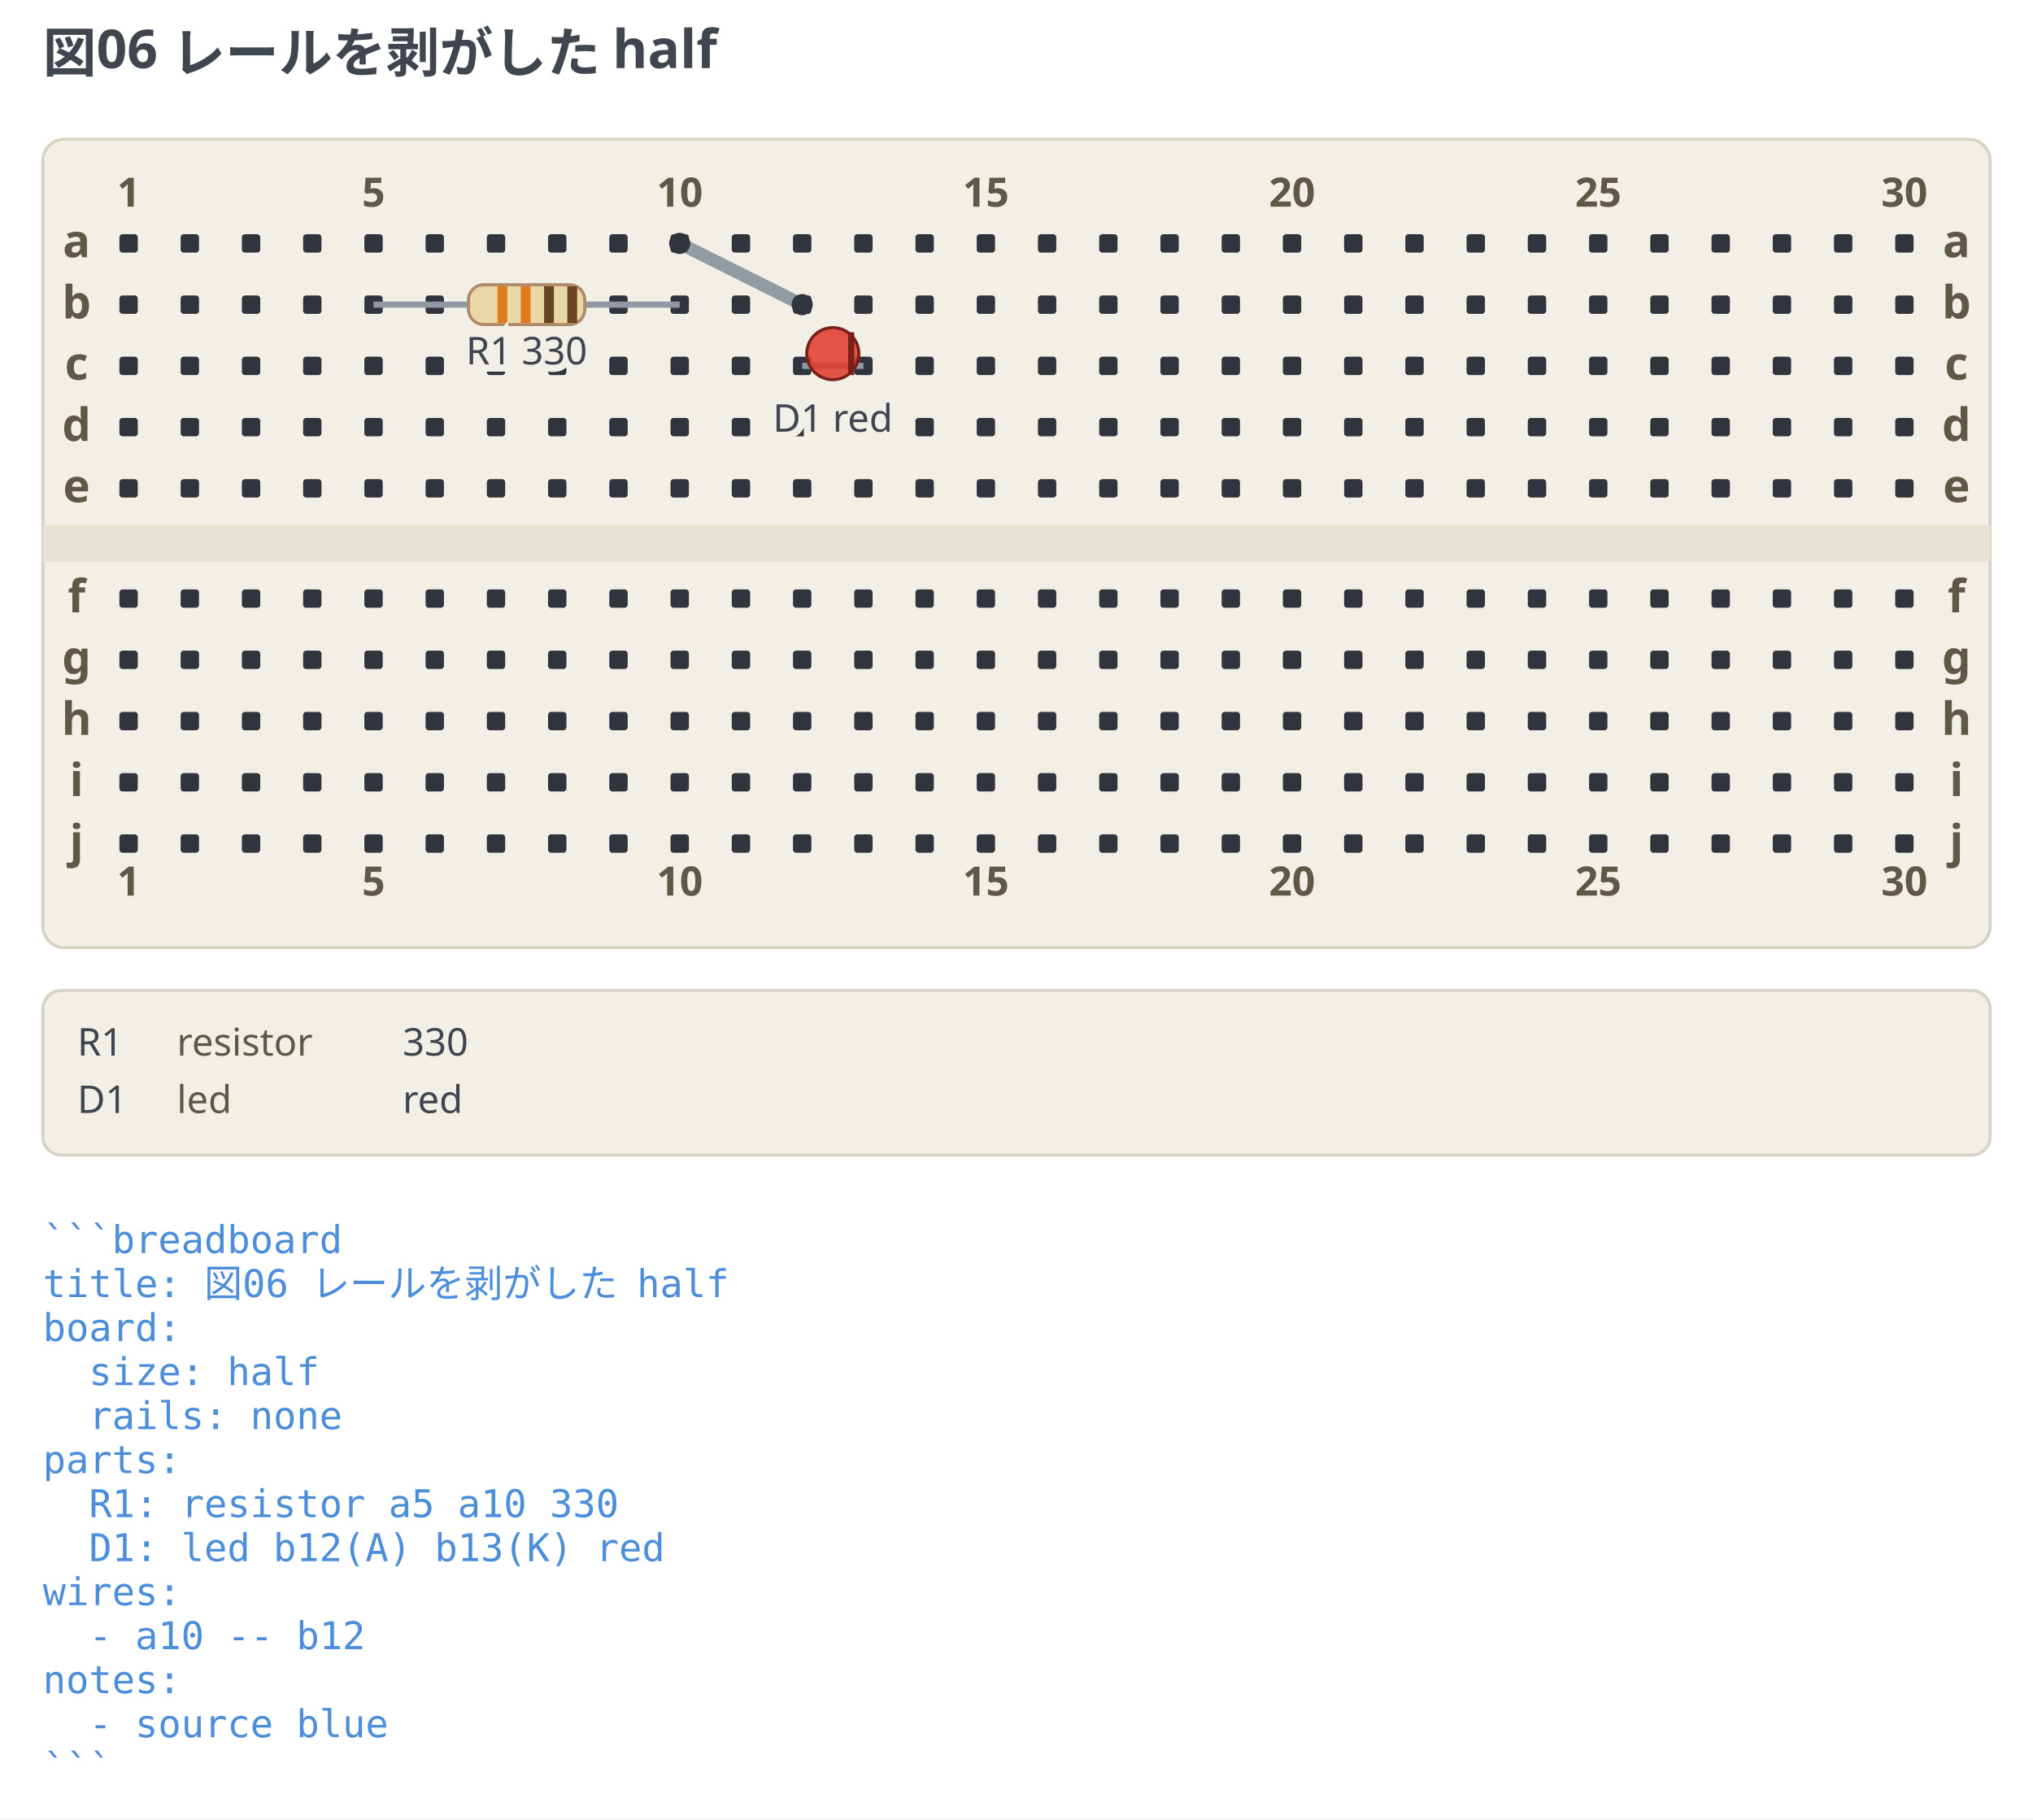
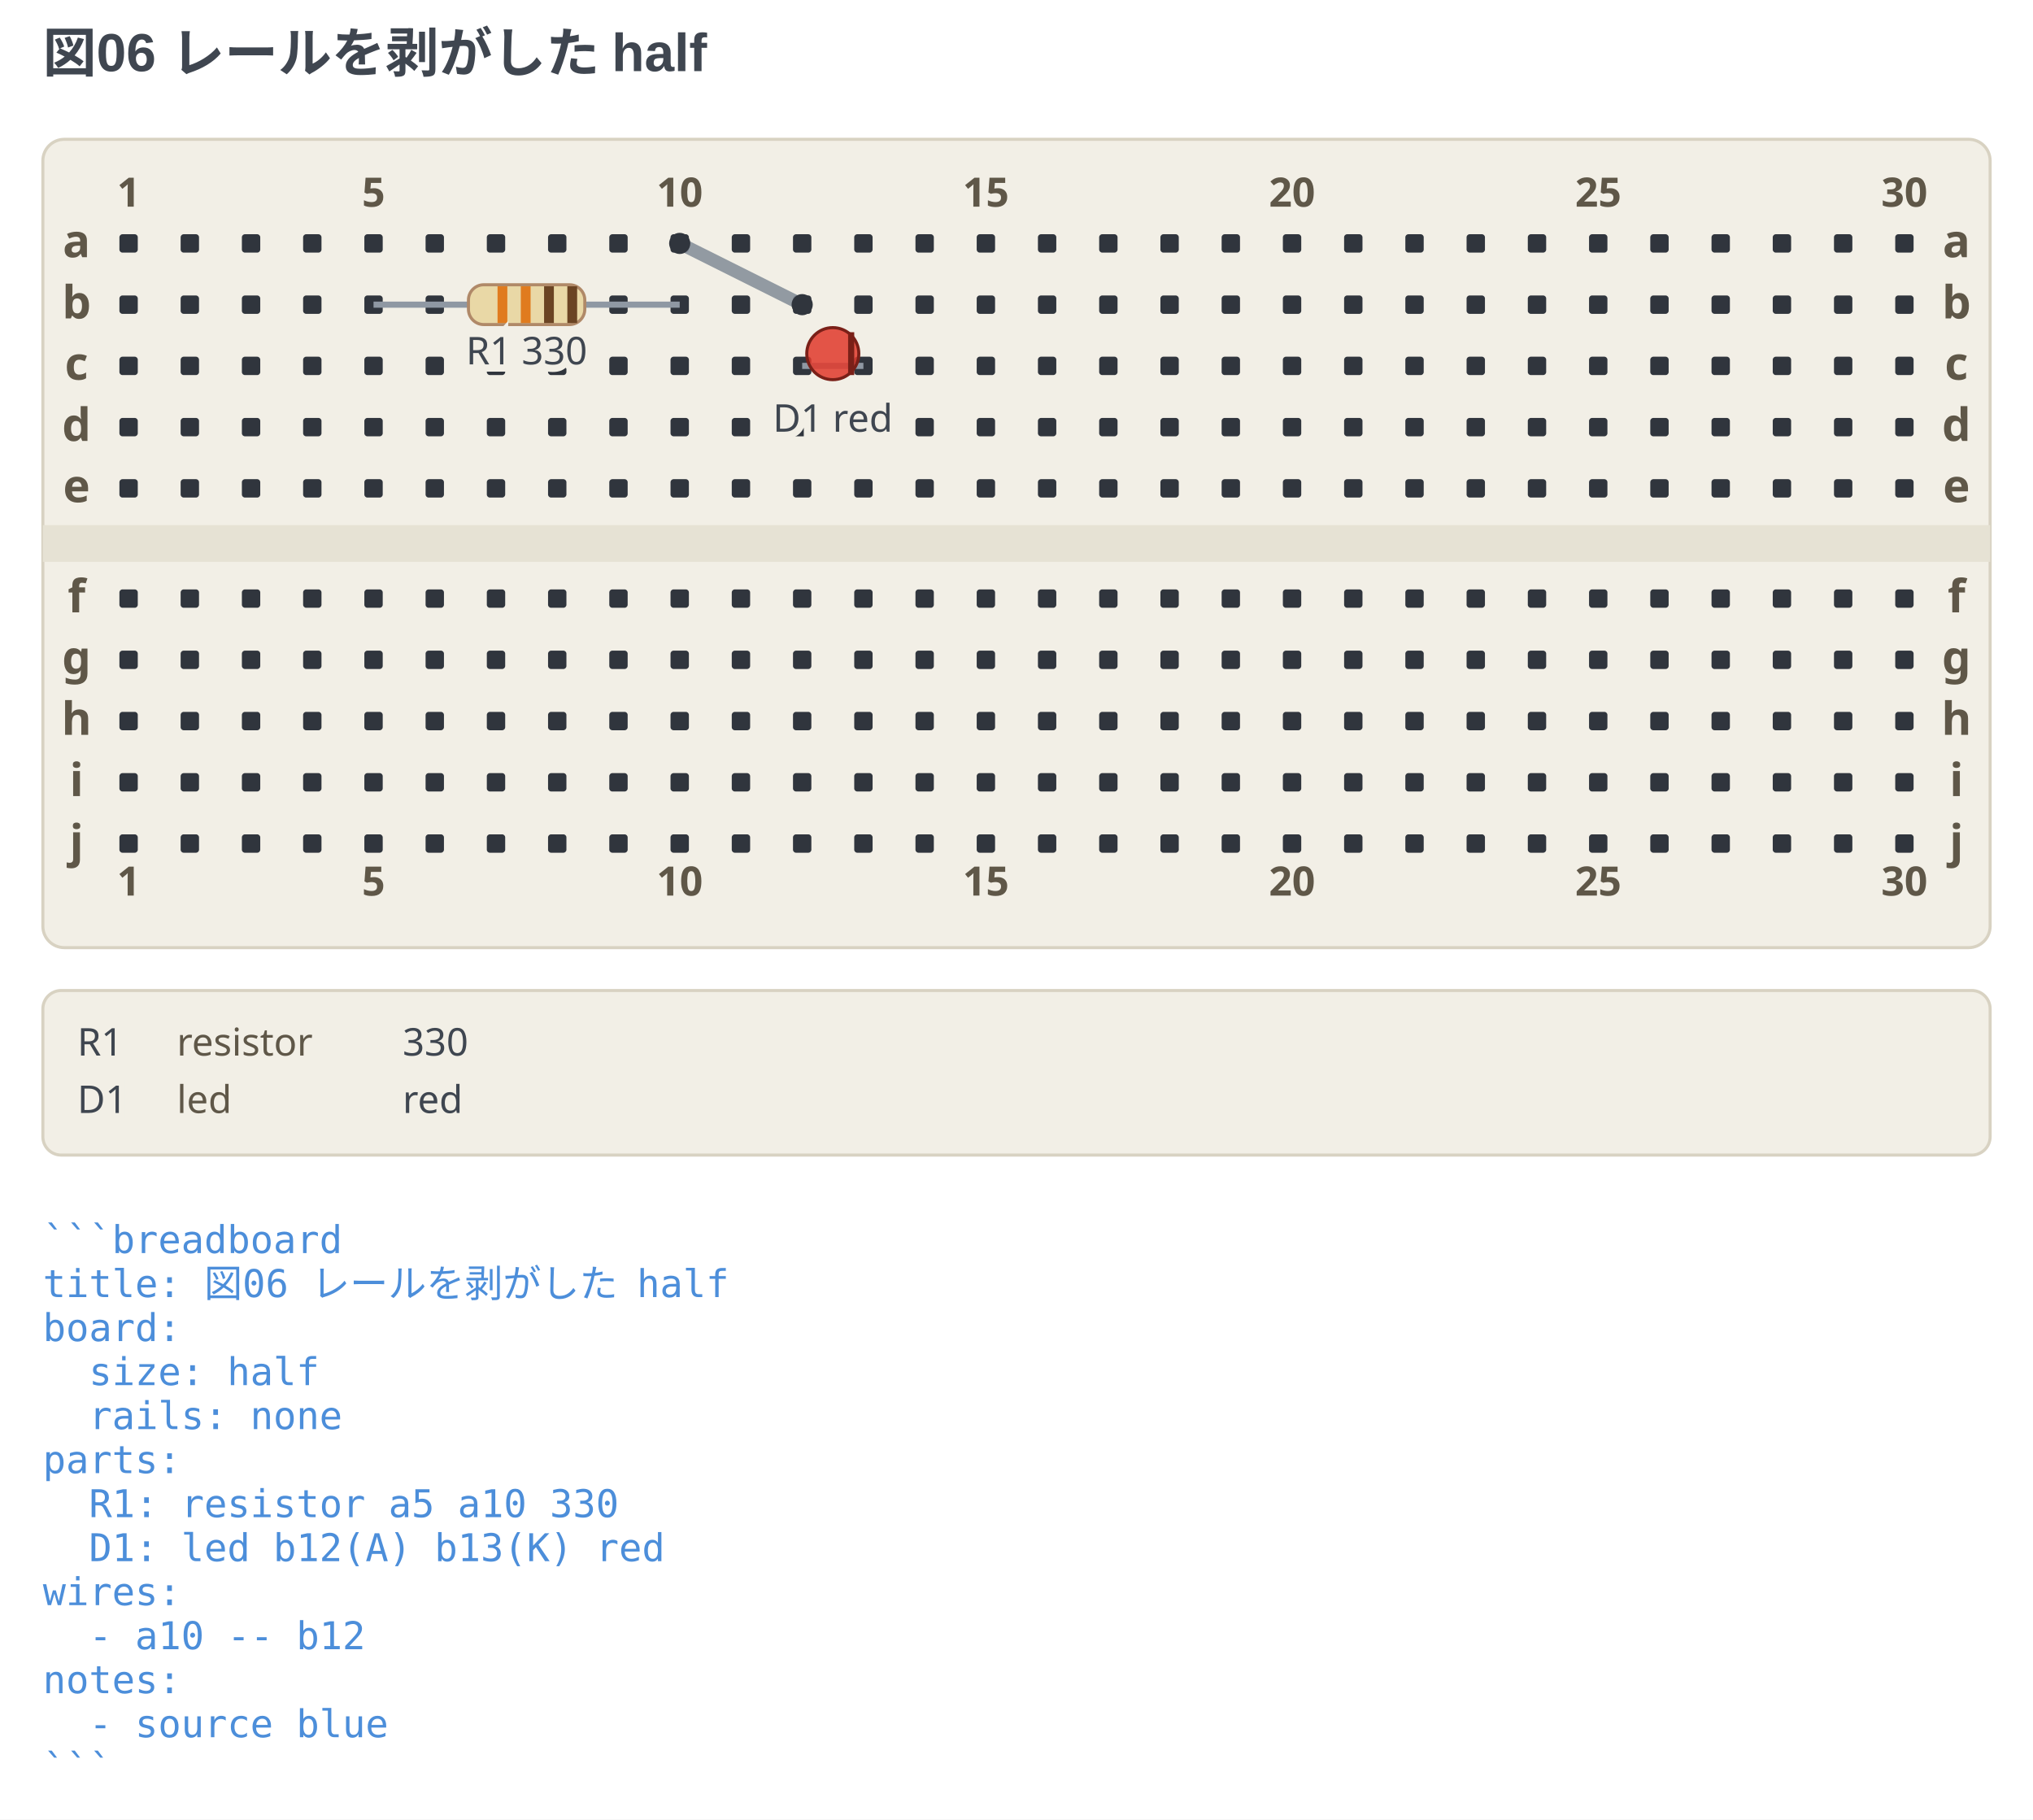
<svg xmlns="http://www.w3.org/2000/svg" width="664" height="594.25" viewBox="0 0 664 594.25" data-breadboard-fence="0.12.1" role="img">
  <rect x="0" y="0" width="664" height="594.25" fill="#ffffff" />
  <g>
-     <text x="14" y="23.5" text-anchor="start" font-family="ui-sans-serif, system-ui, sans-serif" font-size="17.5" font-weight="700" fill="#3f4650">図06 レールを剥がした half</text>
+     <text x="14" y="23.5" text-anchor="start" font-family="'Segoe UI', 'Helvetica Neue', Arial, 'Noto Sans', 'Hiragino Sans', 'Yu Gothic UI', 'Noto Sans CJK JP', sans-serif" font-size="17.5" font-weight="700" fill="#3f4650">図06 レールを剥がした half</text>
  </g>
  <g transform="translate(0 31.5)">
    <rect x="14" y="14" width="636" height="264" rx="7" fill="#f2efe6" stroke="#d8d2c2" />
    <rect x="14" y="140" width="636" height="12" fill="#e6e2d4" />
    <rect x="39" y="45" width="6" height="6" rx="1" fill="#30353d" />
    <rect x="59" y="45" width="6" height="6" rx="1" fill="#30353d" />
    <rect x="79" y="45" width="6" height="6" rx="1" fill="#30353d" />
    <rect x="99" y="45" width="6" height="6" rx="1" fill="#30353d" />
    <rect x="119" y="45" width="6" height="6" rx="1" fill="#30353d" />
    <rect x="139" y="45" width="6" height="6" rx="1" fill="#30353d" />
    <rect x="159" y="45" width="6" height="6" rx="1" fill="#30353d" />
    <rect x="179" y="45" width="6" height="6" rx="1" fill="#30353d" />
    <rect x="199" y="45" width="6" height="6" rx="1" fill="#30353d" />
    <rect x="219" y="45" width="6" height="6" rx="1" fill="#30353d" />
    <rect x="239" y="45" width="6" height="6" rx="1" fill="#30353d" />
    <rect x="259" y="45" width="6" height="6" rx="1" fill="#30353d" />
    <rect x="279" y="45" width="6" height="6" rx="1" fill="#30353d" />
    <rect x="299" y="45" width="6" height="6" rx="1" fill="#30353d" />
    <rect x="319" y="45" width="6" height="6" rx="1" fill="#30353d" />
    <rect x="339" y="45" width="6" height="6" rx="1" fill="#30353d" />
    <rect x="359" y="45" width="6" height="6" rx="1" fill="#30353d" />
    <rect x="379" y="45" width="6" height="6" rx="1" fill="#30353d" />
    <rect x="399" y="45" width="6" height="6" rx="1" fill="#30353d" />
    <rect x="419" y="45" width="6" height="6" rx="1" fill="#30353d" />
    <rect x="439" y="45" width="6" height="6" rx="1" fill="#30353d" />
    <rect x="459" y="45" width="6" height="6" rx="1" fill="#30353d" />
    <rect x="479" y="45" width="6" height="6" rx="1" fill="#30353d" />
    <rect x="499" y="45" width="6" height="6" rx="1" fill="#30353d" />
    <rect x="519" y="45" width="6" height="6" rx="1" fill="#30353d" />
    <rect x="539" y="45" width="6" height="6" rx="1" fill="#30353d" />
    <rect x="559" y="45" width="6" height="6" rx="1" fill="#30353d" />
    <rect x="579" y="45" width="6" height="6" rx="1" fill="#30353d" />
    <rect x="599" y="45" width="6" height="6" rx="1" fill="#30353d" />
    <rect x="619" y="45" width="6" height="6" rx="1" fill="#30353d" />
    <rect x="39" y="65" width="6" height="6" rx="1" fill="#30353d" />
    <rect x="59" y="65" width="6" height="6" rx="1" fill="#30353d" />
    <rect x="79" y="65" width="6" height="6" rx="1" fill="#30353d" />
    <rect x="99" y="65" width="6" height="6" rx="1" fill="#30353d" />
    <rect x="119" y="65" width="6" height="6" rx="1" fill="#30353d" />
    <rect x="139" y="65" width="6" height="6" rx="1" fill="#30353d" />
    <rect x="159" y="65" width="6" height="6" rx="1" fill="#30353d" />
    <rect x="179" y="65" width="6" height="6" rx="1" fill="#30353d" />
    <rect x="199" y="65" width="6" height="6" rx="1" fill="#30353d" />
    <rect x="219" y="65" width="6" height="6" rx="1" fill="#30353d" />
    <rect x="239" y="65" width="6" height="6" rx="1" fill="#30353d" />
    <rect x="259" y="65" width="6" height="6" rx="1" fill="#30353d" />
    <rect x="279" y="65" width="6" height="6" rx="1" fill="#30353d" />
    <rect x="299" y="65" width="6" height="6" rx="1" fill="#30353d" />
    <rect x="319" y="65" width="6" height="6" rx="1" fill="#30353d" />
    <rect x="339" y="65" width="6" height="6" rx="1" fill="#30353d" />
    <rect x="359" y="65" width="6" height="6" rx="1" fill="#30353d" />
    <rect x="379" y="65" width="6" height="6" rx="1" fill="#30353d" />
    <rect x="399" y="65" width="6" height="6" rx="1" fill="#30353d" />
    <rect x="419" y="65" width="6" height="6" rx="1" fill="#30353d" />
    <rect x="439" y="65" width="6" height="6" rx="1" fill="#30353d" />
    <rect x="459" y="65" width="6" height="6" rx="1" fill="#30353d" />
    <rect x="479" y="65" width="6" height="6" rx="1" fill="#30353d" />
    <rect x="499" y="65" width="6" height="6" rx="1" fill="#30353d" />
    <rect x="519" y="65" width="6" height="6" rx="1" fill="#30353d" />
    <rect x="539" y="65" width="6" height="6" rx="1" fill="#30353d" />
    <rect x="559" y="65" width="6" height="6" rx="1" fill="#30353d" />
    <rect x="579" y="65" width="6" height="6" rx="1" fill="#30353d" />
    <rect x="599" y="65" width="6" height="6" rx="1" fill="#30353d" />
    <rect x="619" y="65" width="6" height="6" rx="1" fill="#30353d" />
    <rect x="39" y="85" width="6" height="6" rx="1" fill="#30353d" />
    <rect x="59" y="85" width="6" height="6" rx="1" fill="#30353d" />
    <rect x="79" y="85" width="6" height="6" rx="1" fill="#30353d" />
    <rect x="99" y="85" width="6" height="6" rx="1" fill="#30353d" />
    <rect x="119" y="85" width="6" height="6" rx="1" fill="#30353d" />
    <rect x="139" y="85" width="6" height="6" rx="1" fill="#30353d" />
    <rect x="159" y="85" width="6" height="6" rx="1" fill="#30353d" />
    <rect x="179" y="85" width="6" height="6" rx="1" fill="#30353d" />
    <rect x="199" y="85" width="6" height="6" rx="1" fill="#30353d" />
    <rect x="219" y="85" width="6" height="6" rx="1" fill="#30353d" />
    <rect x="239" y="85" width="6" height="6" rx="1" fill="#30353d" />
    <rect x="259" y="85" width="6" height="6" rx="1" fill="#30353d" />
    <rect x="279" y="85" width="6" height="6" rx="1" fill="#30353d" />
    <rect x="299" y="85" width="6" height="6" rx="1" fill="#30353d" />
    <rect x="319" y="85" width="6" height="6" rx="1" fill="#30353d" />
    <rect x="339" y="85" width="6" height="6" rx="1" fill="#30353d" />
    <rect x="359" y="85" width="6" height="6" rx="1" fill="#30353d" />
    <rect x="379" y="85" width="6" height="6" rx="1" fill="#30353d" />
    <rect x="399" y="85" width="6" height="6" rx="1" fill="#30353d" />
    <rect x="419" y="85" width="6" height="6" rx="1" fill="#30353d" />
    <rect x="439" y="85" width="6" height="6" rx="1" fill="#30353d" />
    <rect x="459" y="85" width="6" height="6" rx="1" fill="#30353d" />
    <rect x="479" y="85" width="6" height="6" rx="1" fill="#30353d" />
    <rect x="499" y="85" width="6" height="6" rx="1" fill="#30353d" />
    <rect x="519" y="85" width="6" height="6" rx="1" fill="#30353d" />
    <rect x="539" y="85" width="6" height="6" rx="1" fill="#30353d" />
    <rect x="559" y="85" width="6" height="6" rx="1" fill="#30353d" />
    <rect x="579" y="85" width="6" height="6" rx="1" fill="#30353d" />
    <rect x="599" y="85" width="6" height="6" rx="1" fill="#30353d" />
    <rect x="619" y="85" width="6" height="6" rx="1" fill="#30353d" />
    <rect x="39" y="105" width="6" height="6" rx="1" fill="#30353d" />
    <rect x="59" y="105" width="6" height="6" rx="1" fill="#30353d" />
    <rect x="79" y="105" width="6" height="6" rx="1" fill="#30353d" />
    <rect x="99" y="105" width="6" height="6" rx="1" fill="#30353d" />
    <rect x="119" y="105" width="6" height="6" rx="1" fill="#30353d" />
    <rect x="139" y="105" width="6" height="6" rx="1" fill="#30353d" />
    <rect x="159" y="105" width="6" height="6" rx="1" fill="#30353d" />
    <rect x="179" y="105" width="6" height="6" rx="1" fill="#30353d" />
    <rect x="199" y="105" width="6" height="6" rx="1" fill="#30353d" />
    <rect x="219" y="105" width="6" height="6" rx="1" fill="#30353d" />
    <rect x="239" y="105" width="6" height="6" rx="1" fill="#30353d" />
    <rect x="259" y="105" width="6" height="6" rx="1" fill="#30353d" />
    <rect x="279" y="105" width="6" height="6" rx="1" fill="#30353d" />
    <rect x="299" y="105" width="6" height="6" rx="1" fill="#30353d" />
    <rect x="319" y="105" width="6" height="6" rx="1" fill="#30353d" />
    <rect x="339" y="105" width="6" height="6" rx="1" fill="#30353d" />
    <rect x="359" y="105" width="6" height="6" rx="1" fill="#30353d" />
    <rect x="379" y="105" width="6" height="6" rx="1" fill="#30353d" />
    <rect x="399" y="105" width="6" height="6" rx="1" fill="#30353d" />
    <rect x="419" y="105" width="6" height="6" rx="1" fill="#30353d" />
    <rect x="439" y="105" width="6" height="6" rx="1" fill="#30353d" />
    <rect x="459" y="105" width="6" height="6" rx="1" fill="#30353d" />
    <rect x="479" y="105" width="6" height="6" rx="1" fill="#30353d" />
    <rect x="499" y="105" width="6" height="6" rx="1" fill="#30353d" />
    <rect x="519" y="105" width="6" height="6" rx="1" fill="#30353d" />
    <rect x="539" y="105" width="6" height="6" rx="1" fill="#30353d" />
    <rect x="559" y="105" width="6" height="6" rx="1" fill="#30353d" />
    <rect x="579" y="105" width="6" height="6" rx="1" fill="#30353d" />
    <rect x="599" y="105" width="6" height="6" rx="1" fill="#30353d" />
    <rect x="619" y="105" width="6" height="6" rx="1" fill="#30353d" />
    <rect x="39" y="125" width="6" height="6" rx="1" fill="#30353d" />
    <rect x="59" y="125" width="6" height="6" rx="1" fill="#30353d" />
    <rect x="79" y="125" width="6" height="6" rx="1" fill="#30353d" />
    <rect x="99" y="125" width="6" height="6" rx="1" fill="#30353d" />
    <rect x="119" y="125" width="6" height="6" rx="1" fill="#30353d" />
    <rect x="139" y="125" width="6" height="6" rx="1" fill="#30353d" />
    <rect x="159" y="125" width="6" height="6" rx="1" fill="#30353d" />
    <rect x="179" y="125" width="6" height="6" rx="1" fill="#30353d" />
    <rect x="199" y="125" width="6" height="6" rx="1" fill="#30353d" />
    <rect x="219" y="125" width="6" height="6" rx="1" fill="#30353d" />
    <rect x="239" y="125" width="6" height="6" rx="1" fill="#30353d" />
    <rect x="259" y="125" width="6" height="6" rx="1" fill="#30353d" />
    <rect x="279" y="125" width="6" height="6" rx="1" fill="#30353d" />
    <rect x="299" y="125" width="6" height="6" rx="1" fill="#30353d" />
    <rect x="319" y="125" width="6" height="6" rx="1" fill="#30353d" />
    <rect x="339" y="125" width="6" height="6" rx="1" fill="#30353d" />
    <rect x="359" y="125" width="6" height="6" rx="1" fill="#30353d" />
    <rect x="379" y="125" width="6" height="6" rx="1" fill="#30353d" />
    <rect x="399" y="125" width="6" height="6" rx="1" fill="#30353d" />
    <rect x="419" y="125" width="6" height="6" rx="1" fill="#30353d" />
    <rect x="439" y="125" width="6" height="6" rx="1" fill="#30353d" />
    <rect x="459" y="125" width="6" height="6" rx="1" fill="#30353d" />
    <rect x="479" y="125" width="6" height="6" rx="1" fill="#30353d" />
    <rect x="499" y="125" width="6" height="6" rx="1" fill="#30353d" />
    <rect x="519" y="125" width="6" height="6" rx="1" fill="#30353d" />
    <rect x="539" y="125" width="6" height="6" rx="1" fill="#30353d" />
    <rect x="559" y="125" width="6" height="6" rx="1" fill="#30353d" />
    <rect x="579" y="125" width="6" height="6" rx="1" fill="#30353d" />
    <rect x="599" y="125" width="6" height="6" rx="1" fill="#30353d" />
    <rect x="619" y="125" width="6" height="6" rx="1" fill="#30353d" />
    <rect x="39" y="161" width="6" height="6" rx="1" fill="#30353d" />
    <rect x="59" y="161" width="6" height="6" rx="1" fill="#30353d" />
    <rect x="79" y="161" width="6" height="6" rx="1" fill="#30353d" />
    <rect x="99" y="161" width="6" height="6" rx="1" fill="#30353d" />
    <rect x="119" y="161" width="6" height="6" rx="1" fill="#30353d" />
    <rect x="139" y="161" width="6" height="6" rx="1" fill="#30353d" />
    <rect x="159" y="161" width="6" height="6" rx="1" fill="#30353d" />
    <rect x="179" y="161" width="6" height="6" rx="1" fill="#30353d" />
    <rect x="199" y="161" width="6" height="6" rx="1" fill="#30353d" />
    <rect x="219" y="161" width="6" height="6" rx="1" fill="#30353d" />
    <rect x="239" y="161" width="6" height="6" rx="1" fill="#30353d" />
    <rect x="259" y="161" width="6" height="6" rx="1" fill="#30353d" />
    <rect x="279" y="161" width="6" height="6" rx="1" fill="#30353d" />
    <rect x="299" y="161" width="6" height="6" rx="1" fill="#30353d" />
    <rect x="319" y="161" width="6" height="6" rx="1" fill="#30353d" />
    <rect x="339" y="161" width="6" height="6" rx="1" fill="#30353d" />
    <rect x="359" y="161" width="6" height="6" rx="1" fill="#30353d" />
    <rect x="379" y="161" width="6" height="6" rx="1" fill="#30353d" />
    <rect x="399" y="161" width="6" height="6" rx="1" fill="#30353d" />
    <rect x="419" y="161" width="6" height="6" rx="1" fill="#30353d" />
    <rect x="439" y="161" width="6" height="6" rx="1" fill="#30353d" />
    <rect x="459" y="161" width="6" height="6" rx="1" fill="#30353d" />
    <rect x="479" y="161" width="6" height="6" rx="1" fill="#30353d" />
    <rect x="499" y="161" width="6" height="6" rx="1" fill="#30353d" />
    <rect x="519" y="161" width="6" height="6" rx="1" fill="#30353d" />
    <rect x="539" y="161" width="6" height="6" rx="1" fill="#30353d" />
    <rect x="559" y="161" width="6" height="6" rx="1" fill="#30353d" />
    <rect x="579" y="161" width="6" height="6" rx="1" fill="#30353d" />
    <rect x="599" y="161" width="6" height="6" rx="1" fill="#30353d" />
    <rect x="619" y="161" width="6" height="6" rx="1" fill="#30353d" />
    <rect x="39" y="181" width="6" height="6" rx="1" fill="#30353d" />
    <rect x="59" y="181" width="6" height="6" rx="1" fill="#30353d" />
    <rect x="79" y="181" width="6" height="6" rx="1" fill="#30353d" />
    <rect x="99" y="181" width="6" height="6" rx="1" fill="#30353d" />
    <rect x="119" y="181" width="6" height="6" rx="1" fill="#30353d" />
    <rect x="139" y="181" width="6" height="6" rx="1" fill="#30353d" />
    <rect x="159" y="181" width="6" height="6" rx="1" fill="#30353d" />
    <rect x="179" y="181" width="6" height="6" rx="1" fill="#30353d" />
    <rect x="199" y="181" width="6" height="6" rx="1" fill="#30353d" />
    <rect x="219" y="181" width="6" height="6" rx="1" fill="#30353d" />
    <rect x="239" y="181" width="6" height="6" rx="1" fill="#30353d" />
    <rect x="259" y="181" width="6" height="6" rx="1" fill="#30353d" />
    <rect x="279" y="181" width="6" height="6" rx="1" fill="#30353d" />
    <rect x="299" y="181" width="6" height="6" rx="1" fill="#30353d" />
    <rect x="319" y="181" width="6" height="6" rx="1" fill="#30353d" />
    <rect x="339" y="181" width="6" height="6" rx="1" fill="#30353d" />
    <rect x="359" y="181" width="6" height="6" rx="1" fill="#30353d" />
    <rect x="379" y="181" width="6" height="6" rx="1" fill="#30353d" />
    <rect x="399" y="181" width="6" height="6" rx="1" fill="#30353d" />
    <rect x="419" y="181" width="6" height="6" rx="1" fill="#30353d" />
    <rect x="439" y="181" width="6" height="6" rx="1" fill="#30353d" />
    <rect x="459" y="181" width="6" height="6" rx="1" fill="#30353d" />
    <rect x="479" y="181" width="6" height="6" rx="1" fill="#30353d" />
    <rect x="499" y="181" width="6" height="6" rx="1" fill="#30353d" />
    <rect x="519" y="181" width="6" height="6" rx="1" fill="#30353d" />
    <rect x="539" y="181" width="6" height="6" rx="1" fill="#30353d" />
    <rect x="559" y="181" width="6" height="6" rx="1" fill="#30353d" />
    <rect x="579" y="181" width="6" height="6" rx="1" fill="#30353d" />
    <rect x="599" y="181" width="6" height="6" rx="1" fill="#30353d" />
    <rect x="619" y="181" width="6" height="6" rx="1" fill="#30353d" />
    <rect x="39" y="201" width="6" height="6" rx="1" fill="#30353d" />
    <rect x="59" y="201" width="6" height="6" rx="1" fill="#30353d" />
    <rect x="79" y="201" width="6" height="6" rx="1" fill="#30353d" />
    <rect x="99" y="201" width="6" height="6" rx="1" fill="#30353d" />
    <rect x="119" y="201" width="6" height="6" rx="1" fill="#30353d" />
    <rect x="139" y="201" width="6" height="6" rx="1" fill="#30353d" />
    <rect x="159" y="201" width="6" height="6" rx="1" fill="#30353d" />
    <rect x="179" y="201" width="6" height="6" rx="1" fill="#30353d" />
    <rect x="199" y="201" width="6" height="6" rx="1" fill="#30353d" />
    <rect x="219" y="201" width="6" height="6" rx="1" fill="#30353d" />
    <rect x="239" y="201" width="6" height="6" rx="1" fill="#30353d" />
    <rect x="259" y="201" width="6" height="6" rx="1" fill="#30353d" />
    <rect x="279" y="201" width="6" height="6" rx="1" fill="#30353d" />
    <rect x="299" y="201" width="6" height="6" rx="1" fill="#30353d" />
    <rect x="319" y="201" width="6" height="6" rx="1" fill="#30353d" />
    <rect x="339" y="201" width="6" height="6" rx="1" fill="#30353d" />
    <rect x="359" y="201" width="6" height="6" rx="1" fill="#30353d" />
    <rect x="379" y="201" width="6" height="6" rx="1" fill="#30353d" />
    <rect x="399" y="201" width="6" height="6" rx="1" fill="#30353d" />
    <rect x="419" y="201" width="6" height="6" rx="1" fill="#30353d" />
    <rect x="439" y="201" width="6" height="6" rx="1" fill="#30353d" />
    <rect x="459" y="201" width="6" height="6" rx="1" fill="#30353d" />
    <rect x="479" y="201" width="6" height="6" rx="1" fill="#30353d" />
    <rect x="499" y="201" width="6" height="6" rx="1" fill="#30353d" />
    <rect x="519" y="201" width="6" height="6" rx="1" fill="#30353d" />
    <rect x="539" y="201" width="6" height="6" rx="1" fill="#30353d" />
    <rect x="559" y="201" width="6" height="6" rx="1" fill="#30353d" />
    <rect x="579" y="201" width="6" height="6" rx="1" fill="#30353d" />
    <rect x="599" y="201" width="6" height="6" rx="1" fill="#30353d" />
    <rect x="619" y="201" width="6" height="6" rx="1" fill="#30353d" />
    <rect x="39" y="221" width="6" height="6" rx="1" fill="#30353d" />
    <rect x="59" y="221" width="6" height="6" rx="1" fill="#30353d" />
    <rect x="79" y="221" width="6" height="6" rx="1" fill="#30353d" />
    <rect x="99" y="221" width="6" height="6" rx="1" fill="#30353d" />
    <rect x="119" y="221" width="6" height="6" rx="1" fill="#30353d" />
    <rect x="139" y="221" width="6" height="6" rx="1" fill="#30353d" />
    <rect x="159" y="221" width="6" height="6" rx="1" fill="#30353d" />
    <rect x="179" y="221" width="6" height="6" rx="1" fill="#30353d" />
    <rect x="199" y="221" width="6" height="6" rx="1" fill="#30353d" />
    <rect x="219" y="221" width="6" height="6" rx="1" fill="#30353d" />
    <rect x="239" y="221" width="6" height="6" rx="1" fill="#30353d" />
    <rect x="259" y="221" width="6" height="6" rx="1" fill="#30353d" />
    <rect x="279" y="221" width="6" height="6" rx="1" fill="#30353d" />
    <rect x="299" y="221" width="6" height="6" rx="1" fill="#30353d" />
    <rect x="319" y="221" width="6" height="6" rx="1" fill="#30353d" />
    <rect x="339" y="221" width="6" height="6" rx="1" fill="#30353d" />
    <rect x="359" y="221" width="6" height="6" rx="1" fill="#30353d" />
    <rect x="379" y="221" width="6" height="6" rx="1" fill="#30353d" />
    <rect x="399" y="221" width="6" height="6" rx="1" fill="#30353d" />
    <rect x="419" y="221" width="6" height="6" rx="1" fill="#30353d" />
    <rect x="439" y="221" width="6" height="6" rx="1" fill="#30353d" />
    <rect x="459" y="221" width="6" height="6" rx="1" fill="#30353d" />
    <rect x="479" y="221" width="6" height="6" rx="1" fill="#30353d" />
    <rect x="499" y="221" width="6" height="6" rx="1" fill="#30353d" />
    <rect x="519" y="221" width="6" height="6" rx="1" fill="#30353d" />
    <rect x="539" y="221" width="6" height="6" rx="1" fill="#30353d" />
    <rect x="559" y="221" width="6" height="6" rx="1" fill="#30353d" />
    <rect x="579" y="221" width="6" height="6" rx="1" fill="#30353d" />
    <rect x="599" y="221" width="6" height="6" rx="1" fill="#30353d" />
    <rect x="619" y="221" width="6" height="6" rx="1" fill="#30353d" />
    <rect x="39" y="241" width="6" height="6" rx="1" fill="#30353d" />
    <rect x="59" y="241" width="6" height="6" rx="1" fill="#30353d" />
    <rect x="79" y="241" width="6" height="6" rx="1" fill="#30353d" />
    <rect x="99" y="241" width="6" height="6" rx="1" fill="#30353d" />
    <rect x="119" y="241" width="6" height="6" rx="1" fill="#30353d" />
    <rect x="139" y="241" width="6" height="6" rx="1" fill="#30353d" />
    <rect x="159" y="241" width="6" height="6" rx="1" fill="#30353d" />
    <rect x="179" y="241" width="6" height="6" rx="1" fill="#30353d" />
    <rect x="199" y="241" width="6" height="6" rx="1" fill="#30353d" />
    <rect x="219" y="241" width="6" height="6" rx="1" fill="#30353d" />
    <rect x="239" y="241" width="6" height="6" rx="1" fill="#30353d" />
    <rect x="259" y="241" width="6" height="6" rx="1" fill="#30353d" />
    <rect x="279" y="241" width="6" height="6" rx="1" fill="#30353d" />
    <rect x="299" y="241" width="6" height="6" rx="1" fill="#30353d" />
    <rect x="319" y="241" width="6" height="6" rx="1" fill="#30353d" />
    <rect x="339" y="241" width="6" height="6" rx="1" fill="#30353d" />
    <rect x="359" y="241" width="6" height="6" rx="1" fill="#30353d" />
    <rect x="379" y="241" width="6" height="6" rx="1" fill="#30353d" />
    <rect x="399" y="241" width="6" height="6" rx="1" fill="#30353d" />
    <rect x="419" y="241" width="6" height="6" rx="1" fill="#30353d" />
    <rect x="439" y="241" width="6" height="6" rx="1" fill="#30353d" />
    <rect x="459" y="241" width="6" height="6" rx="1" fill="#30353d" />
    <rect x="479" y="241" width="6" height="6" rx="1" fill="#30353d" />
    <rect x="499" y="241" width="6" height="6" rx="1" fill="#30353d" />
    <rect x="519" y="241" width="6" height="6" rx="1" fill="#30353d" />
    <rect x="539" y="241" width="6" height="6" rx="1" fill="#30353d" />
    <rect x="559" y="241" width="6" height="6" rx="1" fill="#30353d" />
    <rect x="579" y="241" width="6" height="6" rx="1" fill="#30353d" />
    <rect x="599" y="241" width="6" height="6" rx="1" fill="#30353d" />
    <rect x="619" y="241" width="6" height="6" rx="1" fill="#30353d" />
    <text x="25" y="52.5" text-anchor="middle" font-family="ui-sans-serif, system-ui, sans-serif" font-size="14.95" font-weight="700" fill="#5f5748">a</text>
    <text x="639" y="52.5" text-anchor="middle" font-family="ui-sans-serif, system-ui, sans-serif" font-size="14.95" font-weight="700" fill="#5f5748">a</text>
    <text x="25" y="72.5" text-anchor="middle" font-family="ui-sans-serif, system-ui, sans-serif" font-size="14.95" font-weight="700" fill="#5f5748">b</text>
    <text x="639" y="72.5" text-anchor="middle" font-family="ui-sans-serif, system-ui, sans-serif" font-size="14.95" font-weight="700" fill="#5f5748">b</text>
    <text x="25" y="92.5" text-anchor="middle" font-family="ui-sans-serif, system-ui, sans-serif" font-size="14.95" font-weight="700" fill="#5f5748">c</text>
    <text x="639" y="92.5" text-anchor="middle" font-family="ui-sans-serif, system-ui, sans-serif" font-size="14.95" font-weight="700" fill="#5f5748">c</text>
    <text x="25" y="112.5" text-anchor="middle" font-family="ui-sans-serif, system-ui, sans-serif" font-size="14.95" font-weight="700" fill="#5f5748">d</text>
    <text x="639" y="112.5" text-anchor="middle" font-family="ui-sans-serif, system-ui, sans-serif" font-size="14.95" font-weight="700" fill="#5f5748">d</text>
    <text x="25" y="132.5" text-anchor="middle" font-family="ui-sans-serif, system-ui, sans-serif" font-size="14.95" font-weight="700" fill="#5f5748">e</text>
    <text x="639" y="132.5" text-anchor="middle" font-family="ui-sans-serif, system-ui, sans-serif" font-size="14.95" font-weight="700" fill="#5f5748">e</text>
    <text x="25" y="168.5" text-anchor="middle" font-family="ui-sans-serif, system-ui, sans-serif" font-size="14.95" font-weight="700" fill="#5f5748">f</text>
    <text x="639" y="168.5" text-anchor="middle" font-family="ui-sans-serif, system-ui, sans-serif" font-size="14.95" font-weight="700" fill="#5f5748">f</text>
    <text x="25" y="188.5" text-anchor="middle" font-family="ui-sans-serif, system-ui, sans-serif" font-size="14.95" font-weight="700" fill="#5f5748">g</text>
    <text x="639" y="188.5" text-anchor="middle" font-family="ui-sans-serif, system-ui, sans-serif" font-size="14.95" font-weight="700" fill="#5f5748">g</text>
    <text x="25" y="208.5" text-anchor="middle" font-family="ui-sans-serif, system-ui, sans-serif" font-size="14.95" font-weight="700" fill="#5f5748">h</text>
    <text x="639" y="208.5" text-anchor="middle" font-family="ui-sans-serif, system-ui, sans-serif" font-size="14.95" font-weight="700" fill="#5f5748">h</text>
    <text x="25" y="228.5" text-anchor="middle" font-family="ui-sans-serif, system-ui, sans-serif" font-size="14.95" font-weight="700" fill="#5f5748">i</text>
    <text x="639" y="228.5" text-anchor="middle" font-family="ui-sans-serif, system-ui, sans-serif" font-size="14.95" font-weight="700" fill="#5f5748">i</text>
    <text x="25" y="248.5" text-anchor="middle" font-family="ui-sans-serif, system-ui, sans-serif" font-size="14.95" font-weight="700" fill="#5f5748">j</text>
    <text x="639" y="248.5" text-anchor="middle" font-family="ui-sans-serif, system-ui, sans-serif" font-size="14.95" font-weight="700" fill="#5f5748">j</text>
    <text x="42" y="36" text-anchor="middle" font-family="ui-sans-serif, system-ui, sans-serif" stroke="#f2efe6" stroke-width="3.45" paint-order="stroke" font-size="13.23" font-weight="700" fill="#5f5748">1</text>
    <text x="42" y="261" text-anchor="middle" font-family="ui-sans-serif, system-ui, sans-serif" stroke="#f2efe6" stroke-width="3.45" paint-order="stroke" font-size="13.23" font-weight="700" fill="#5f5748">1</text>
    <text x="122" y="36" text-anchor="middle" font-family="ui-sans-serif, system-ui, sans-serif" stroke="#f2efe6" stroke-width="3.45" paint-order="stroke" font-size="13.23" font-weight="700" fill="#5f5748">5</text>
    <text x="122" y="261" text-anchor="middle" font-family="ui-sans-serif, system-ui, sans-serif" stroke="#f2efe6" stroke-width="3.45" paint-order="stroke" font-size="13.23" font-weight="700" fill="#5f5748">5</text>
    <text x="222" y="36" text-anchor="middle" font-family="ui-sans-serif, system-ui, sans-serif" stroke="#f2efe6" stroke-width="3.45" paint-order="stroke" font-size="13.23" font-weight="700" fill="#5f5748">10</text>
    <text x="222" y="261" text-anchor="middle" font-family="ui-sans-serif, system-ui, sans-serif" stroke="#f2efe6" stroke-width="3.45" paint-order="stroke" font-size="13.23" font-weight="700" fill="#5f5748">10</text>
    <text x="322" y="36" text-anchor="middle" font-family="ui-sans-serif, system-ui, sans-serif" stroke="#f2efe6" stroke-width="3.45" paint-order="stroke" font-size="13.23" font-weight="700" fill="#5f5748">15</text>
    <text x="322" y="261" text-anchor="middle" font-family="ui-sans-serif, system-ui, sans-serif" stroke="#f2efe6" stroke-width="3.45" paint-order="stroke" font-size="13.23" font-weight="700" fill="#5f5748">15</text>
    <text x="422" y="36" text-anchor="middle" font-family="ui-sans-serif, system-ui, sans-serif" stroke="#f2efe6" stroke-width="3.45" paint-order="stroke" font-size="13.23" font-weight="700" fill="#5f5748">20</text>
    <text x="422" y="261" text-anchor="middle" font-family="ui-sans-serif, system-ui, sans-serif" stroke="#f2efe6" stroke-width="3.45" paint-order="stroke" font-size="13.23" font-weight="700" fill="#5f5748">20</text>
    <text x="522" y="36" text-anchor="middle" font-family="ui-sans-serif, system-ui, sans-serif" stroke="#f2efe6" stroke-width="3.45" paint-order="stroke" font-size="13.23" font-weight="700" fill="#5f5748">25</text>
    <text x="522" y="261" text-anchor="middle" font-family="ui-sans-serif, system-ui, sans-serif" stroke="#f2efe6" stroke-width="3.45" paint-order="stroke" font-size="13.23" font-weight="700" fill="#5f5748">25</text>
    <text x="622" y="36" text-anchor="middle" font-family="ui-sans-serif, system-ui, sans-serif" stroke="#f2efe6" stroke-width="3.45" paint-order="stroke" font-size="13.23" font-weight="700" fill="#5f5748">30</text>
    <text x="622" y="261" text-anchor="middle" font-family="ui-sans-serif, system-ui, sans-serif" stroke="#f2efe6" stroke-width="3.45" paint-order="stroke" font-size="13.23" font-weight="700" fill="#5f5748">30</text>
    <path d="M 222 48 L 262 68" fill="none" stroke="#8a929c" stroke-width="4.2" stroke-linecap="round" opacity="0.92" />
    <circle cx="222" cy="48" r="3.46" fill="#30353d" />
    <circle cx="262" cy="68" r="3.46" fill="#30353d" />
    <line x1="122" y1="68" x2="222" y2="68" stroke="#8f98a3" stroke-width="2" />
    <g transform="translate(172 68) rotate(0)">
      <rect x="-19" y="-6.5" width="38" height="13" rx="5" fill="#e9d8a6" stroke="#b08968" />
      <rect x="-9.5" y="-6" width="3.2" height="12" fill="#e07b1e" />
      <rect x="-1.9" y="-6" width="3.2" height="12" fill="#e07b1e" />
      <rect x="5.7" y="-6" width="3.2" height="12" fill="#6b4423" />
      <rect x="13.3" y="-6" width="3.2" height="12" fill="#6b4423" />
    </g>
    <text x="172" y="87.5" text-anchor="middle" font-family="ui-sans-serif, system-ui, sans-serif" stroke="#f2efe6" stroke-width="4.75" paint-order="stroke" font-size="12.5" fill="#3f4650">R1 330</text>
    <line x1="262" y1="88" x2="282" y2="88" stroke="#8f98a3" stroke-width="2" />
    <g transform="translate(272 88) rotate(0)">
      <circle cx="0" cy="-4" r="8.5" fill="#e0392c" fill-opacity="0.85" stroke="#7a2018" />
      <line x1="6" y1="-11" x2="6" y2="3" stroke="#7a2018" stroke-width="2" />
    </g>
    <text x="272" y="109.5" text-anchor="middle" font-family="ui-sans-serif, system-ui, sans-serif" stroke="#f2efe6" stroke-width="4.75" paint-order="stroke" font-size="12.5" fill="#3f4650">D1 red</text>
    <rect x="14" y="292" width="636" height="53.75" rx="6" fill="#f2efe6" stroke="#d8d2c2" />
    <text x="25.25" y="313.25" text-anchor="start" font-family="ui-sans-serif, system-ui, sans-serif" stroke="#f2efe6" stroke-width="3.75" paint-order="stroke" font-size="12.5" fill="#3f4650">R1</text>
    <text x="57.75" y="313.25" text-anchor="start" font-family="ui-sans-serif, system-ui, sans-serif" stroke="#f2efe6" stroke-width="3.75" paint-order="stroke" font-size="12.5" fill="#5f5748">resistor</text>
    <text x="131.5" y="313.25" text-anchor="start" font-family="ui-sans-serif, system-ui, sans-serif" stroke="#f2efe6" stroke-width="3.75" paint-order="stroke" font-size="12.5" fill="#3f4650">330</text>
    <text x="25.25" y="332" text-anchor="start" font-family="ui-sans-serif, system-ui, sans-serif" stroke="#f2efe6" stroke-width="3.75" paint-order="stroke" font-size="12.5" fill="#3f4650">D1</text>
    <text x="57.75" y="332" text-anchor="start" font-family="ui-sans-serif, system-ui, sans-serif" stroke="#f2efe6" stroke-width="3.75" paint-order="stroke" font-size="12.5" fill="#5f5748">led</text>
    <text x="131.5" y="332" text-anchor="start" font-family="ui-sans-serif, system-ui, sans-serif" stroke="#f2efe6" stroke-width="3.75" paint-order="stroke" font-size="12.5" fill="#3f4650">red</text>
    <text x="14" y="377.75" text-anchor="start" font-family="ui-monospace, 'DejaVu Sans Mono', 'Noto Sans Mono CJK JP', monospace" font-size="12.5" xml:space="preserve" fill="#4c8eda">```breadboard</text>
    <text x="14" y="392.13" text-anchor="start" font-family="ui-monospace, 'DejaVu Sans Mono', 'Noto Sans Mono CJK JP', monospace" font-size="12.5" xml:space="preserve" fill="#4c8eda">title: 図06 レールを剥がした half</text>
    <text x="14" y="406.5" text-anchor="start" font-family="ui-monospace, 'DejaVu Sans Mono', 'Noto Sans Mono CJK JP', monospace" font-size="12.5" xml:space="preserve" fill="#4c8eda">board:</text>
    <text x="14" y="420.88" text-anchor="start" font-family="ui-monospace, 'DejaVu Sans Mono', 'Noto Sans Mono CJK JP', monospace" font-size="12.5" xml:space="preserve" fill="#4c8eda">  size: half</text>
    <text x="14" y="435.25" text-anchor="start" font-family="ui-monospace, 'DejaVu Sans Mono', 'Noto Sans Mono CJK JP', monospace" font-size="12.5" xml:space="preserve" fill="#4c8eda">  rails: none</text>
    <text x="14" y="449.63" text-anchor="start" font-family="ui-monospace, 'DejaVu Sans Mono', 'Noto Sans Mono CJK JP', monospace" font-size="12.5" xml:space="preserve" fill="#4c8eda">parts:</text>
    <text x="14" y="464" text-anchor="start" font-family="ui-monospace, 'DejaVu Sans Mono', 'Noto Sans Mono CJK JP', monospace" font-size="12.5" xml:space="preserve" fill="#4c8eda">  R1: resistor a5 a10 330</text>
    <text x="14" y="478.38" text-anchor="start" font-family="ui-monospace, 'DejaVu Sans Mono', 'Noto Sans Mono CJK JP', monospace" font-size="12.5" xml:space="preserve" fill="#4c8eda">  D1: led b12(A) b13(K) red</text>
    <text x="14" y="492.75" text-anchor="start" font-family="ui-monospace, 'DejaVu Sans Mono', 'Noto Sans Mono CJK JP', monospace" font-size="12.5" xml:space="preserve" fill="#4c8eda">wires:</text>
    <text x="14" y="507.13" text-anchor="start" font-family="ui-monospace, 'DejaVu Sans Mono', 'Noto Sans Mono CJK JP', monospace" font-size="12.5" xml:space="preserve" fill="#4c8eda">  - a10 -- b12</text>
    <text x="14" y="521.5" text-anchor="start" font-family="ui-monospace, 'DejaVu Sans Mono', 'Noto Sans Mono CJK JP', monospace" font-size="12.5" xml:space="preserve" fill="#4c8eda">notes:</text>
    <text x="14" y="535.88" text-anchor="start" font-family="ui-monospace, 'DejaVu Sans Mono', 'Noto Sans Mono CJK JP', monospace" font-size="12.5" xml:space="preserve" fill="#4c8eda">  - source blue</text>
    <text x="14" y="550.25" text-anchor="start" font-family="ui-monospace, 'DejaVu Sans Mono', 'Noto Sans Mono CJK JP', monospace" font-size="12.5" xml:space="preserve" fill="#4c8eda">```</text>
  </g>
</svg>
